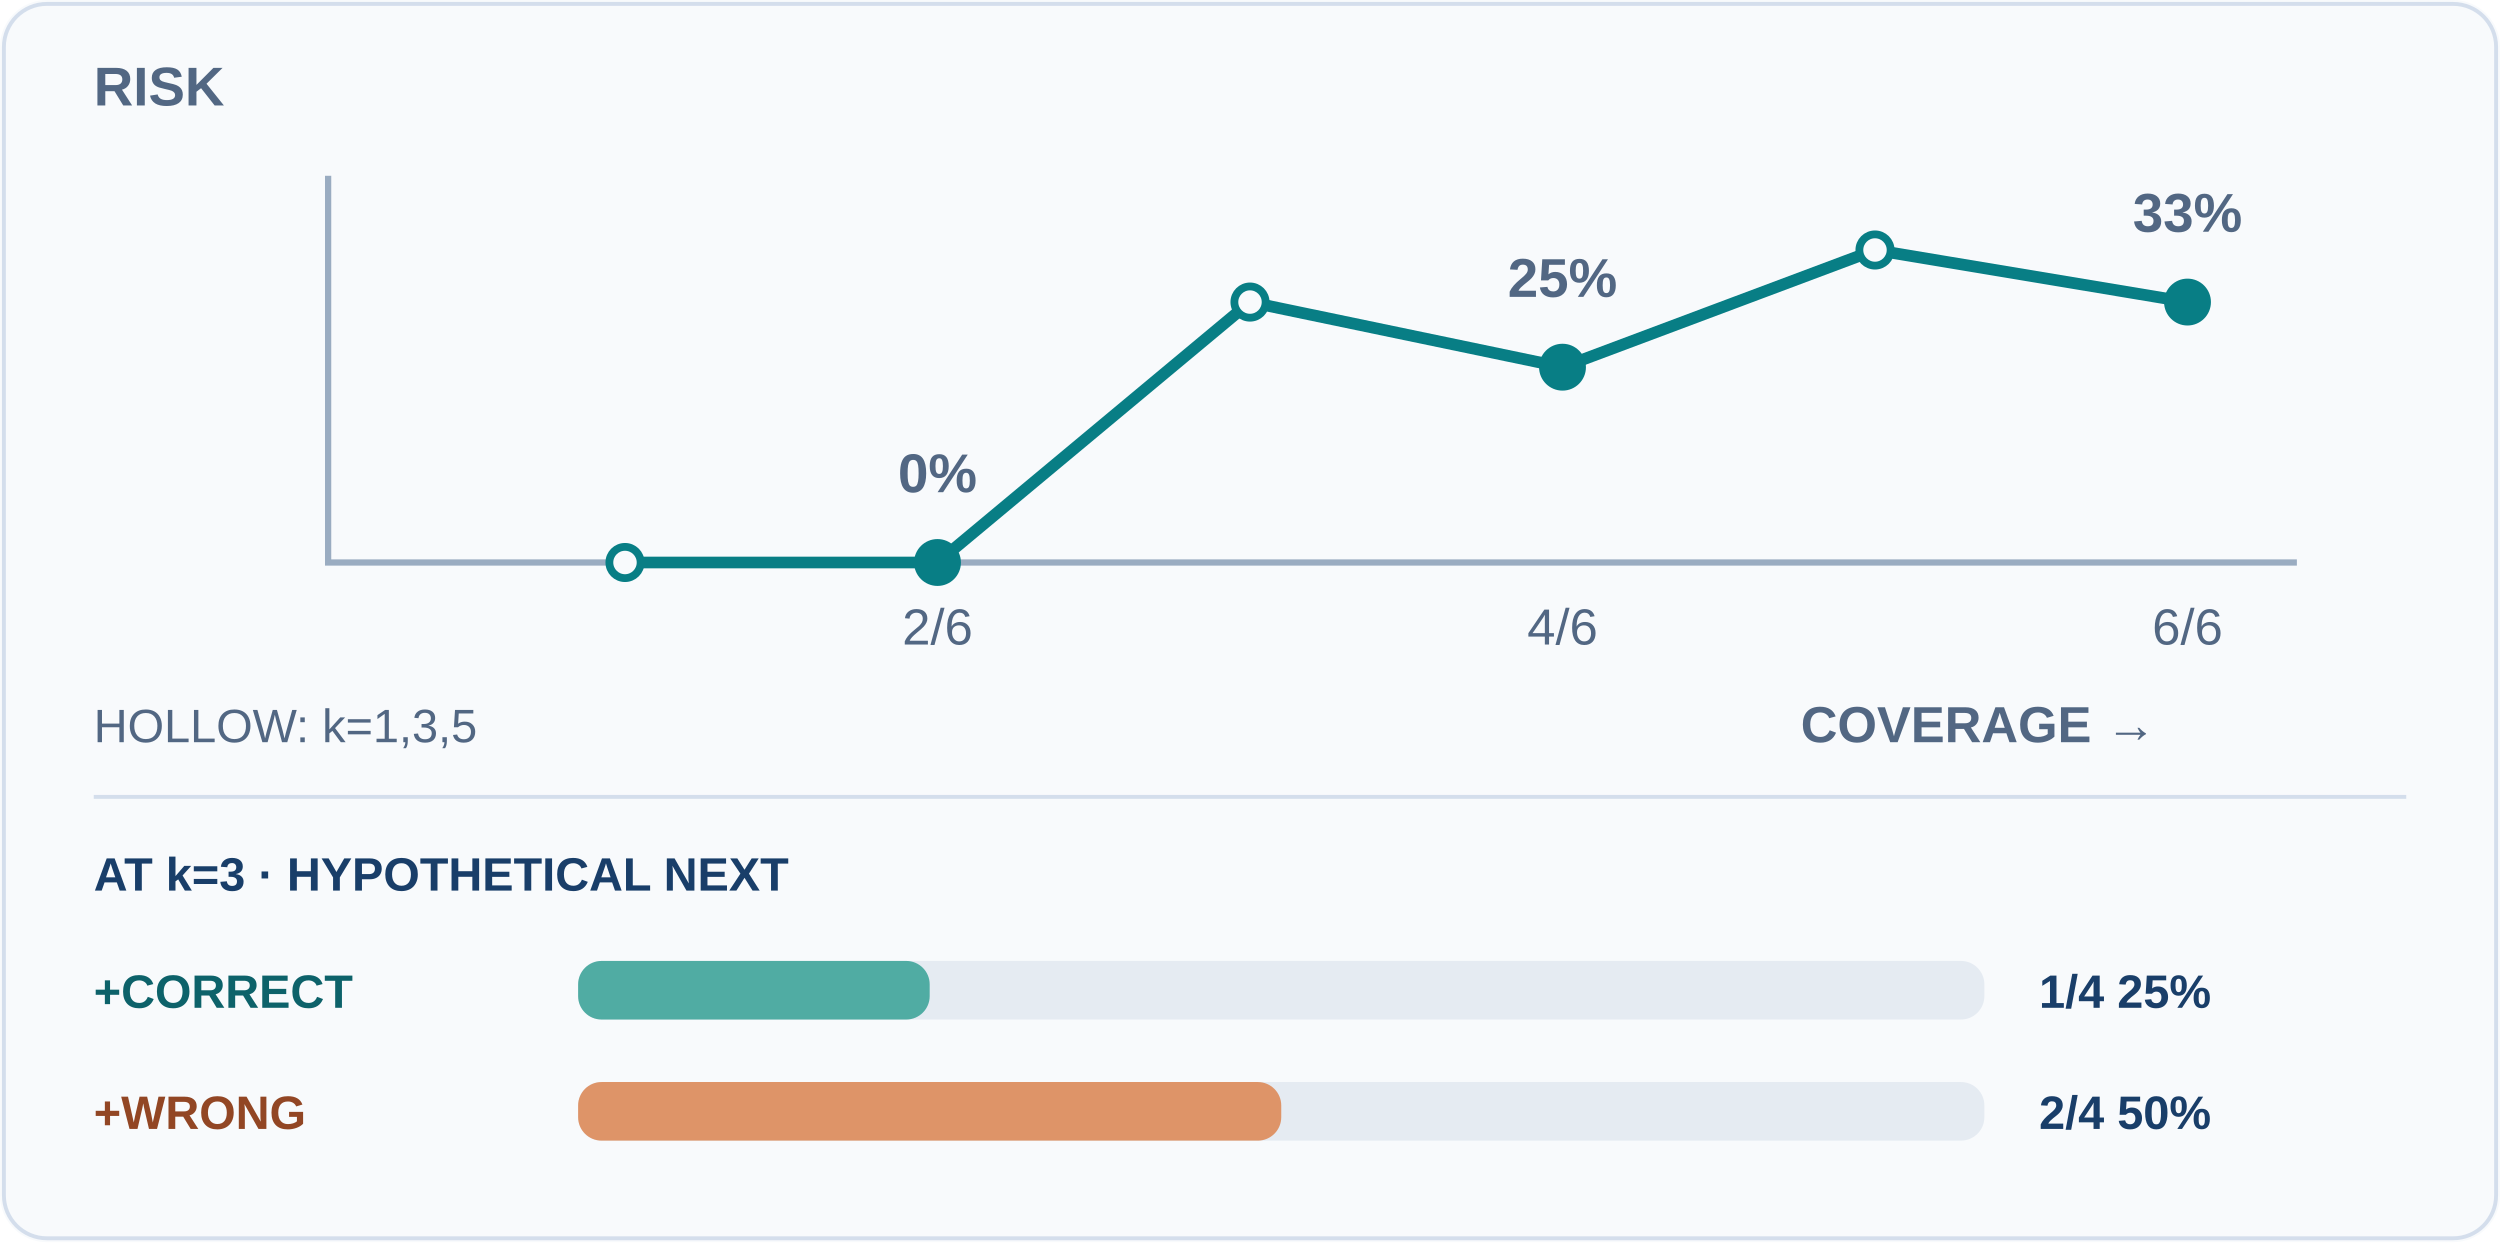
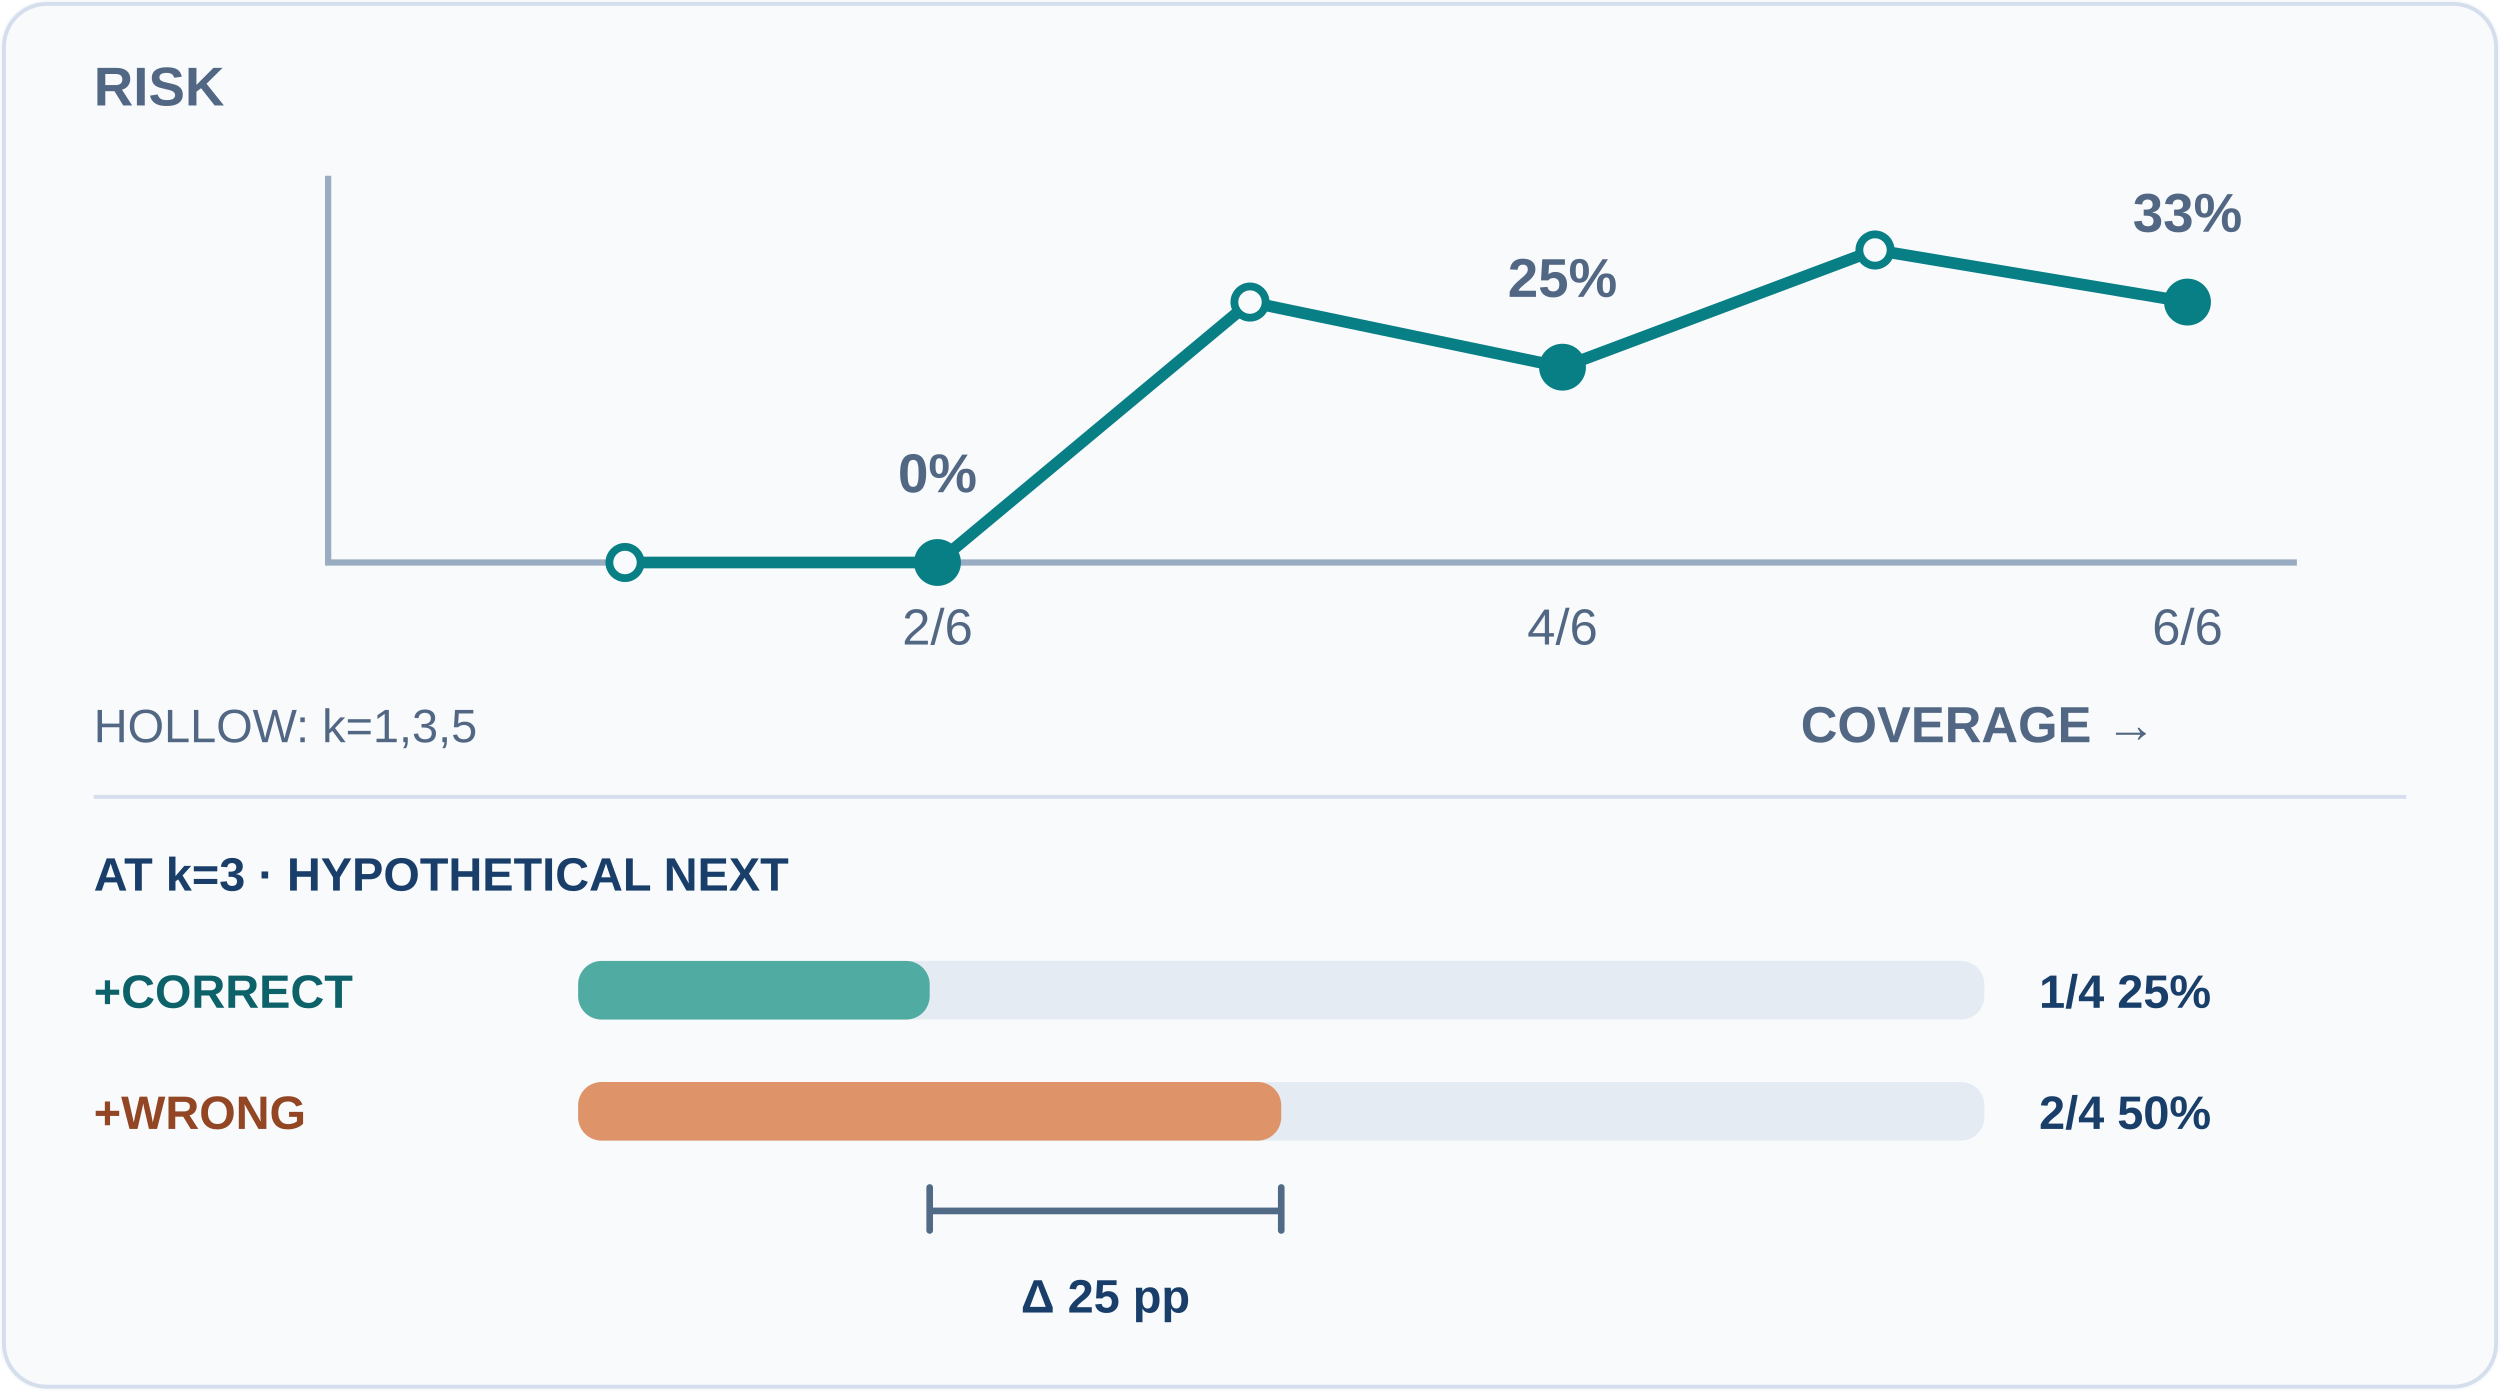
- <svg xmlns="http://www.w3.org/2000/svg" viewBox="0 0 640 318" role="img" aria-labelledby="title desc">
-   <rect width="640" height="318" rx="12" fill="#f8fafc" />
-   <rect x="1" y="1" width="638" height="316" rx="11" fill="none" stroke="#d4deec" />
+ <svg xmlns="http://www.w3.org/2000/svg" viewBox="0 0 640 356" role="img" aria-labelledby="title desc">
+   <rect width="640" height="356" rx="12" fill="#f8fafc" />
+   <rect x="1" y="1" width="638" height="354" rx="11" fill="none" stroke="#d4deec" />
  <text x="24" y="27" fill="#526783" font-family="Arial,sans-serif" font-size="14" font-weight="bold">RISK</text>
  <path d="M84 45V144H588" fill="none" stroke="#9aacc1" stroke-width="1.6" />
  <polyline points="160.00,144.00 240.00,144.00 320.00,77.33 400.00,94.00 480.00,64.00 560.00,77.33" fill="none" stroke="#087e85" stroke-width="3" stroke-linecap="round" stroke-linejoin="round" />
  <circle cx="160.00" cy="144.00" r="4" fill="#f8fafc" stroke="#087e85" stroke-width="2" data-risk-k="1" />
  <circle cx="240.00" cy="144.00" r="6" fill="#087e85" data-risk-k="2" />
  <circle cx="320.00" cy="77.33" r="4" fill="#f8fafc" stroke="#087e85" stroke-width="2" data-risk-k="3" />
  <circle cx="400.00" cy="94.00" r="6" fill="#087e85" data-risk-k="4" />
  <circle cx="480.00" cy="64.00" r="4" fill="#f8fafc" stroke="#087e85" stroke-width="2" data-risk-k="5" />
  <circle cx="560.00" cy="77.33" r="6" fill="#087e85" data-risk-k="6" />
  <text x="240.00" y="126.00" fill="#526783" font-family="Arial,sans-serif" font-size="14" font-weight="bold" text-anchor="middle">0%</text>
  <text x="240.00" y="165" fill="#526783" font-family="Arial,sans-serif" font-size="13" text-anchor="middle">2/6</text>
  <text x="400.00" y="76.00" fill="#526783" font-family="Arial,sans-serif" font-size="14" font-weight="bold" text-anchor="middle">25%</text>
  <text x="400.00" y="165" fill="#526783" font-family="Arial,sans-serif" font-size="13" text-anchor="middle">4/6</text>
  <text x="560.00" y="59.33" fill="#526783" font-family="Arial,sans-serif" font-size="14" font-weight="bold" text-anchor="middle">33%</text>
  <text x="560.00" y="165" fill="#526783" font-family="Arial,sans-serif" font-size="13" text-anchor="middle">6/6</text>
  <text x="24" y="190" fill="#526783" font-family="Arial,sans-serif" font-size="12">HOLLOW: k=1,3,5</text>
  <text x="461" y="190" fill="#526783" font-family="Arial,sans-serif" font-size="13" font-weight="bold">COVERAGE →</text>
  <path d="M24 204H616" stroke="#d4deec" stroke-width="1" />
  <text x="24" y="228" fill="#193e69" font-family="Arial,sans-serif" font-size="12" font-weight="bold">AT k=3 · HYPOTHETICAL NEXT</text>
  <text x="24" y="258" fill="#0d626a" font-family="Arial,sans-serif" font-size="12" font-weight="bold">+CORRECT</text>
  <rect x="148" y="246" width="360" height="15" rx="6" fill="#e5ebf2" />
  <rect x="148" y="246" width="90" height="15" rx="6" fill="#50aca3" data-next-bar="correct" />
  <text x="522" y="258" fill="#193e69" font-family="Arial,sans-serif" font-size="12" font-weight="bold">1/4 25%</text>
  <text x="24" y="289" fill="#924624" font-family="Arial,sans-serif" font-size="12" font-weight="bold">+WRONG</text>
  <rect x="148" y="277" width="360" height="15" rx="6" fill="#e5ebf2" />
  <rect x="148" y="277" width="180" height="15" rx="6" fill="#de9468" data-next-bar="wrong" />
  <text x="522" y="289" fill="#193e69" font-family="Arial,sans-serif" font-size="12" font-weight="bold">2/4 50%</text>
+   <path data-next-spread="true" d="M238 304V315 M238 310H328 M328 304V315" fill="none" stroke="#516a85" stroke-width="1.7" stroke-linecap="round" />
+   <text data-next-spread-value="true" x="283" y="336" fill="#193e69" font-family="Arial,sans-serif" font-size="12" font-weight="bold" text-anchor="middle">Δ 25 pp</text>
</svg>
